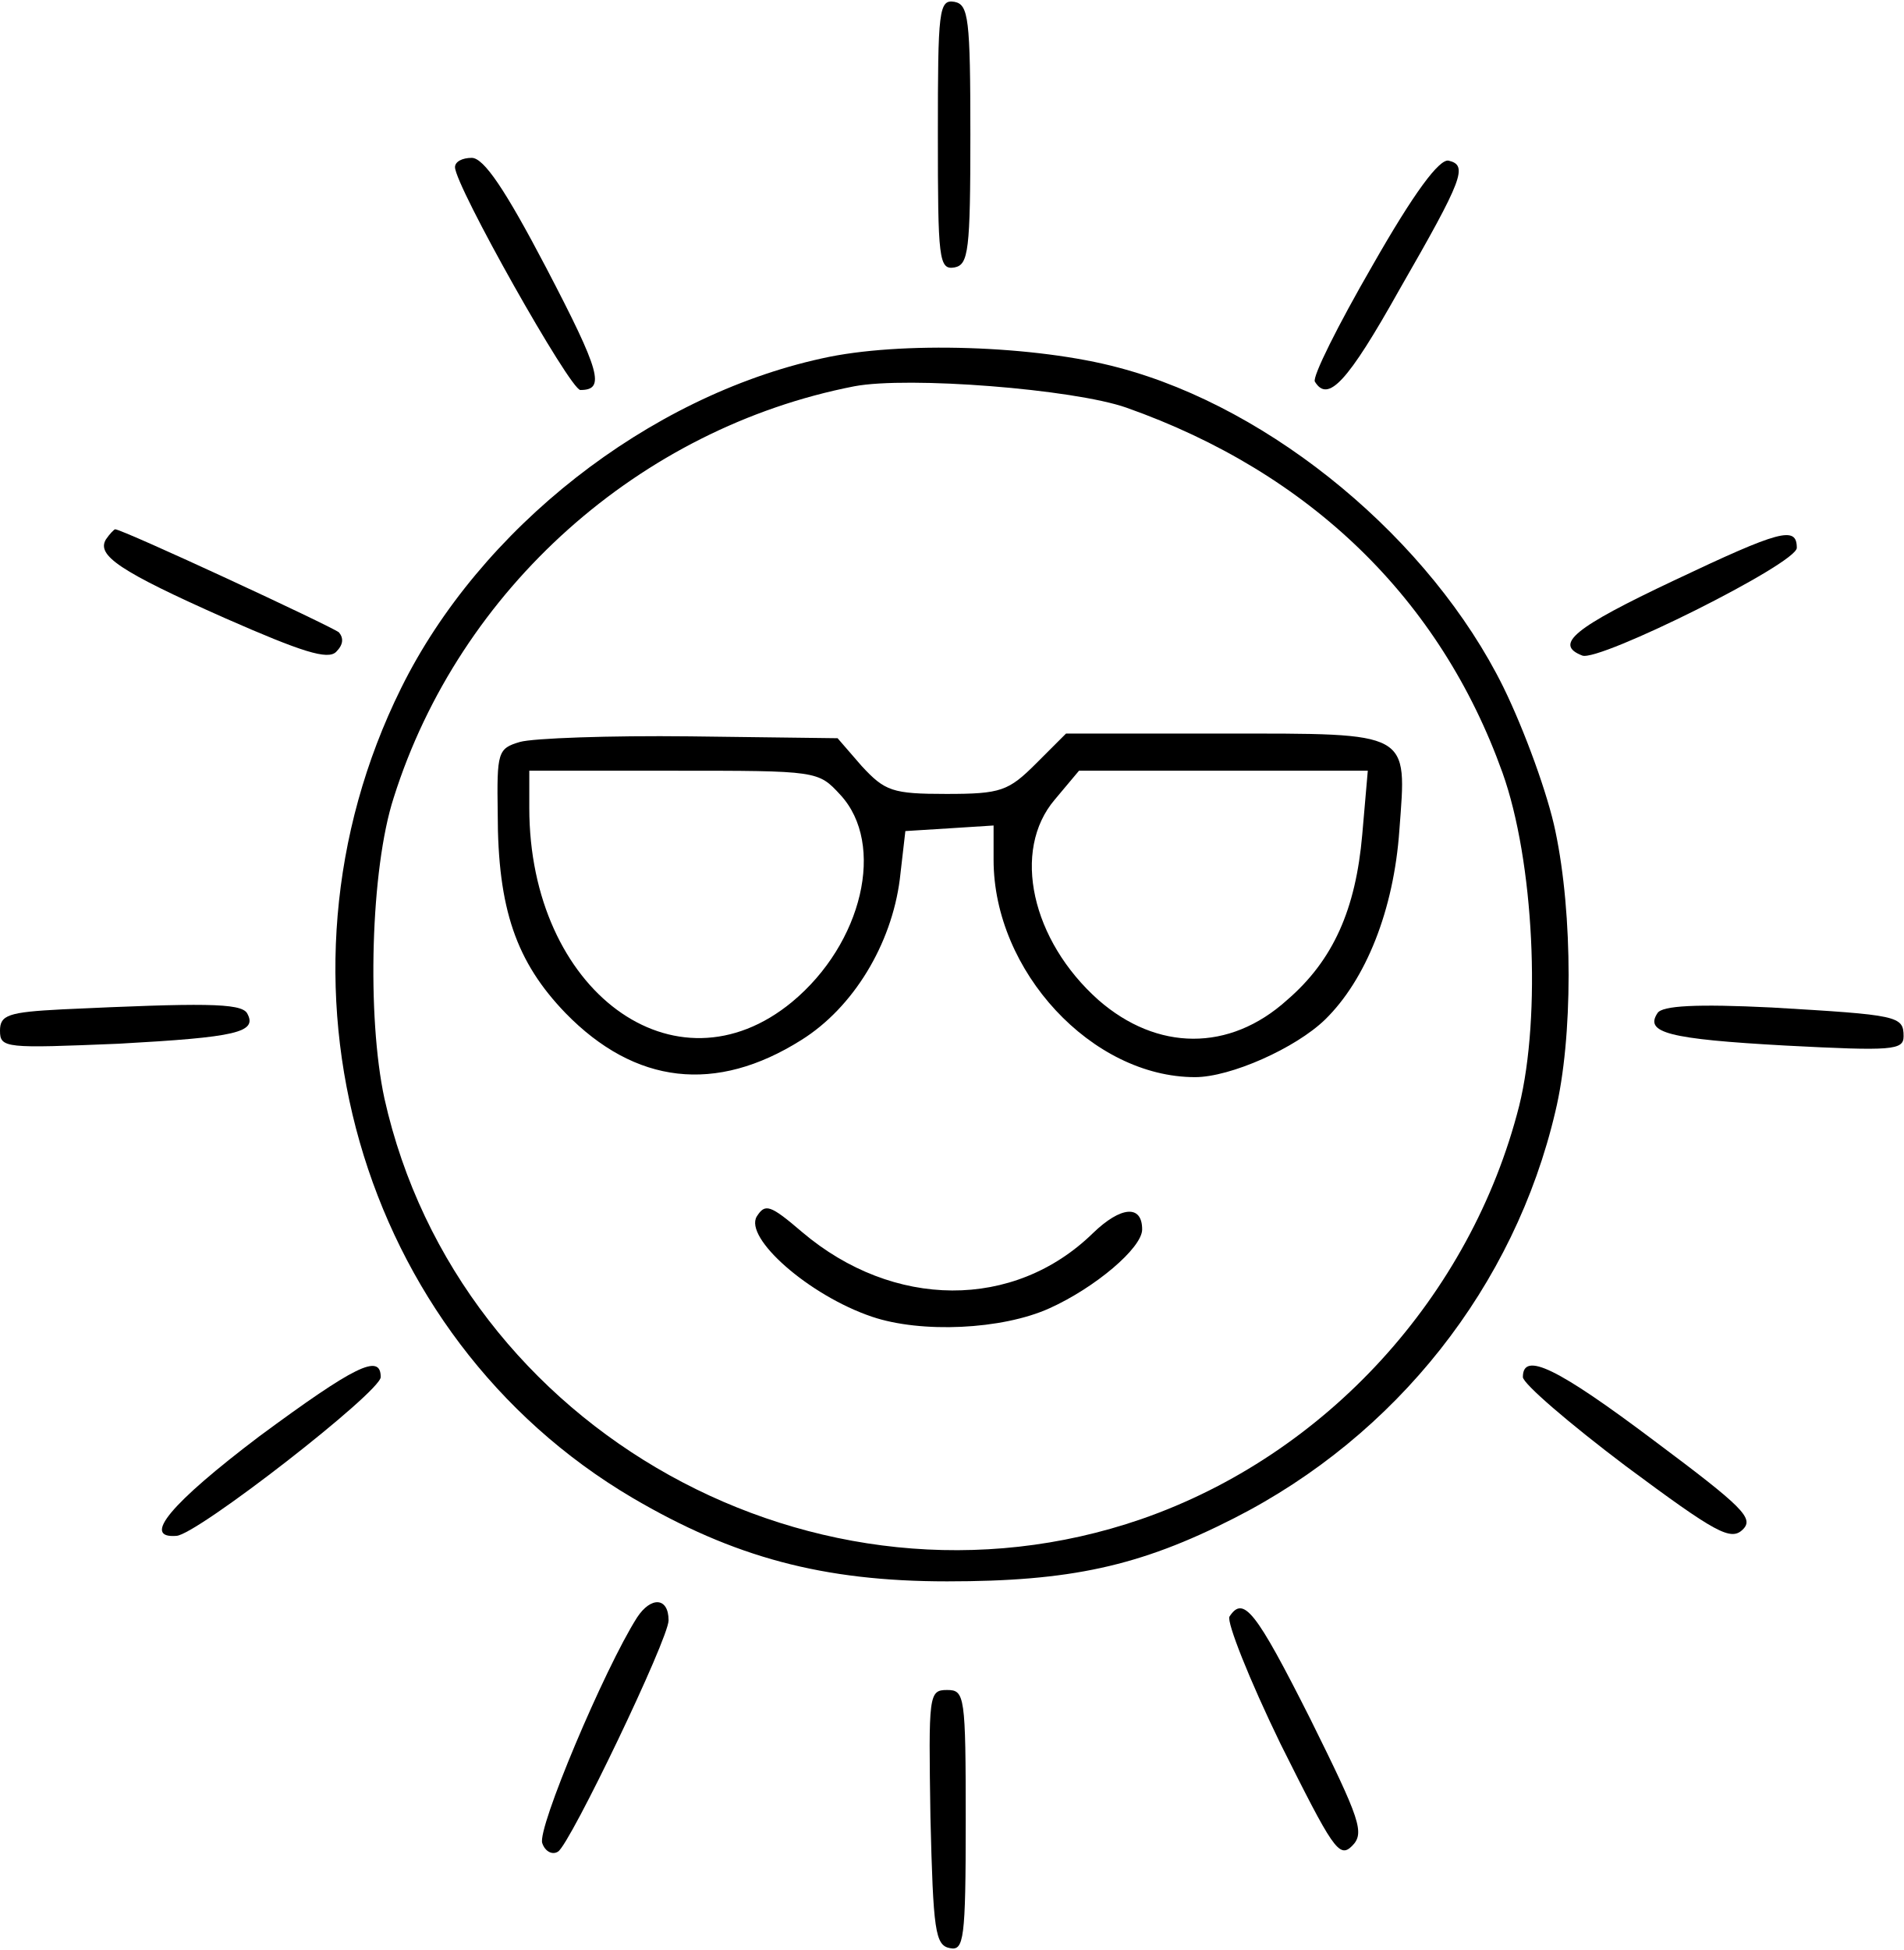
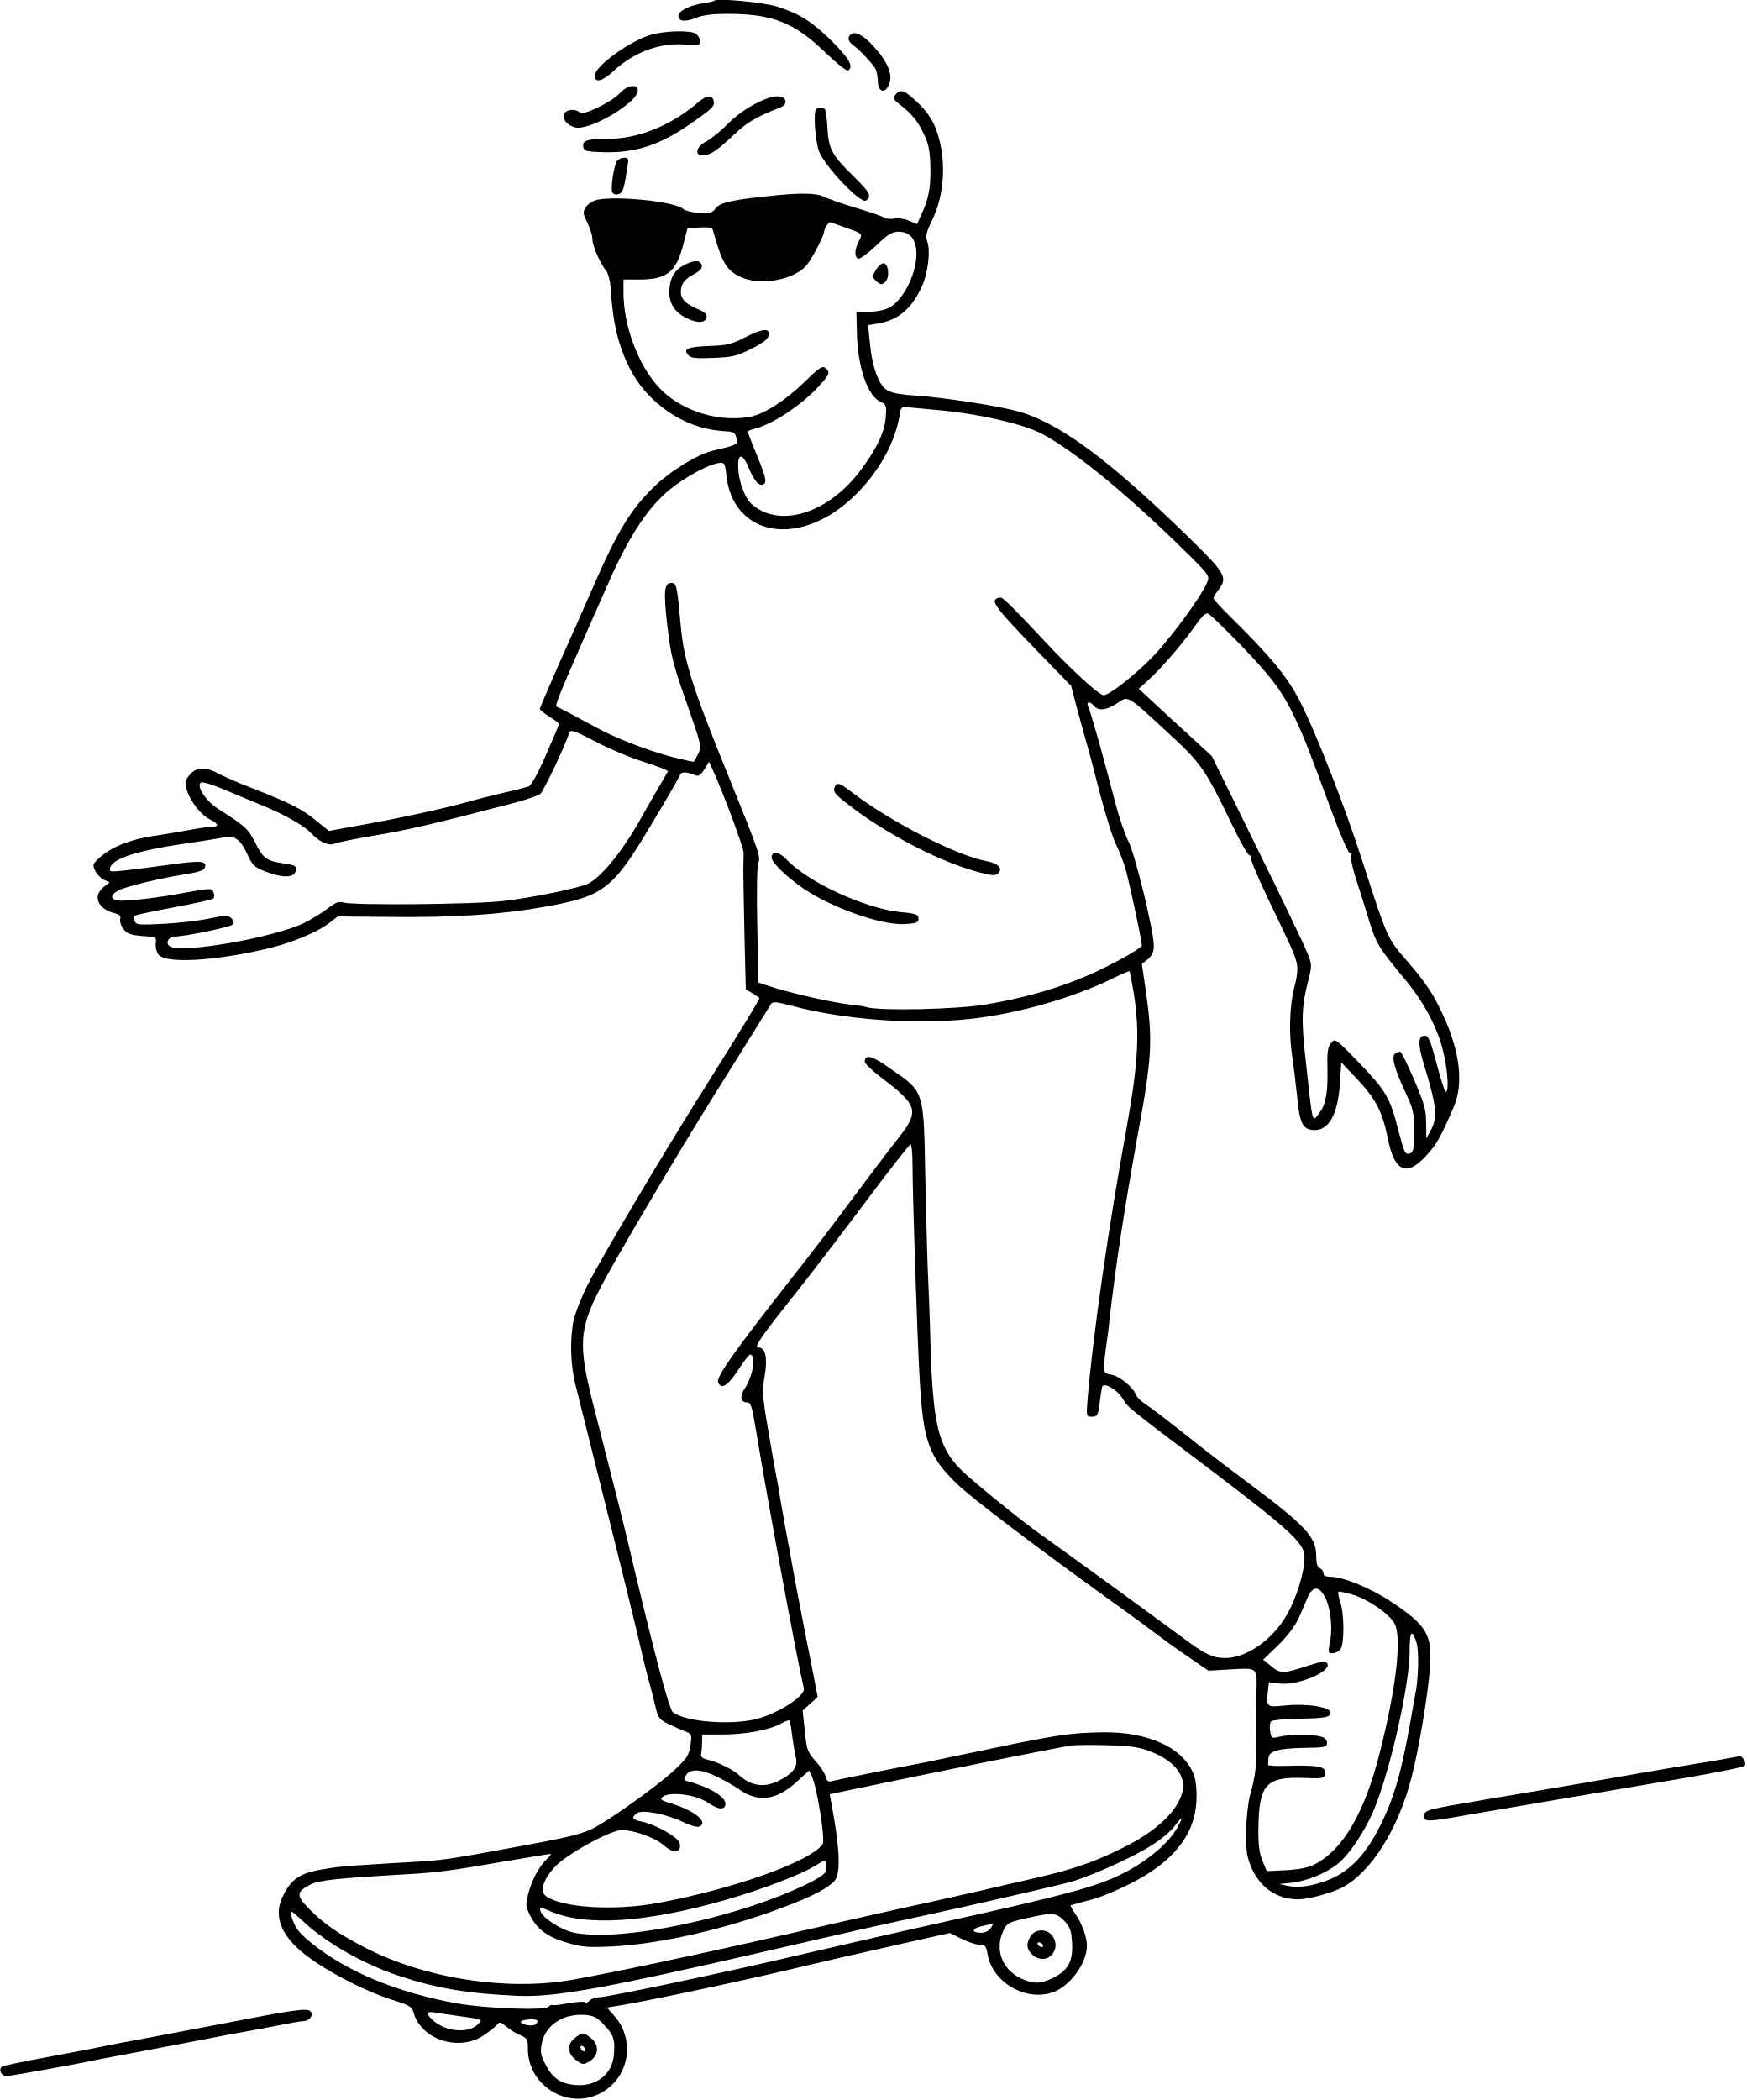
- <svg xmlns="http://www.w3.org/2000/svg" version="1.0" width="205pt" height="210pt" viewBox="0 0 205 210" preserveAspectRatio="xMidYMid meet">
-   <g transform="translate(0,210) scale(0.1,-0.1)" fill="#000000" stroke="none">
-     <path d="M1010 1955 c0 -134 1 -146 18 -143 15 3 17 18 17 143 0 125 -2 140 -17 143 -17 3 -18 -9 -18 -143z" />
-     <path d="M490 1920 c0 -20 124 -240 135 -240 27 0 22 19 -37 132 -44 84 -67 118 -80 118 -10 0 -18 -4 -18 -10z" />
-     <path d="M1478 1814 c-37 -64 -65 -120 -62 -125 14 -23 35 -1 91 99 69 120 74 134 53 139 -10 2 -37 -34 -82 -113z" />
-     <path d="M885 1714 c-187 -41 -368 -183 -453 -355 -156 -315 -46 -698 249 -872 109 -64 205 -90 339 -90 132 0 207 16 309 68 175 89 302 250 346 438 19 79 19 212 0 302 -8 39 -33 108 -56 155 -78 158 -248 300 -414 344 -89 24 -236 29 -320 10z m328 -53 c198 -70 338 -206 405 -393 34 -95 42 -262 18 -359 -52 -205 -208 -376 -407 -445 -348 -120 -735 95 -815 453 -19 88 -15 247 10 324 71 225 265 398 496 443 58 11 236 -3 293 -23z" />
-     <path d="M560 1301 c-24 -7 -25 -11 -24 -77 0 -103 20 -160 73 -215 75 -77 162 -87 254 -29 56 35 97 103 106 173 l6 52 48 3 47 3 0 -37 c0 -120 106 -234 217 -234 38 0 108 31 140 62 44 43 74 118 80 204 8 107 14 104 -189 104 l-170 0 -32 -32 c-30 -30 -38 -33 -97 -33 -58 0 -66 3 -91 30 l-26 30 -159 2 c-87 1 -169 -2 -183 -6z m345 -57 c49 -53 24 -160 -52 -223 -126 -104 -283 12 -283 209 l0 40 155 0 c156 0 156 0 180 -26z m562 -43 c-7 -80 -31 -135 -81 -178 -62 -56 -140 -55 -203 0 -72 64 -94 161 -47 216 l26 31 155 0 156 0 -6 -69z" />
-     <path d="M815 790 c-14 -23 56 -85 124 -108 53 -18 140 -14 191 9 49 22 100 65 100 85 0 27 -23 25 -53 -4 -85 -83 -215 -82 -313 1 -35 30 -40 31 -49 17z" />
-     <path d="M114 1519 c-10 -17 14 -34 129 -85 82 -36 110 -45 119 -36 8 8 8 15 3 21 -9 7 -233 111 -241 111 -1 0 -6 -5 -10 -11z" />
-     <path d="M1803 1475 c-108 -51 -130 -69 -99 -81 18 -7 231 99 231 116 0 24 -18 19 -132 -35z" />
-     <path d="M67 1013 c-58 -3 -67 -6 -67 -23 0 -19 6 -19 128 -14 126 7 150 12 138 33 -7 11 -48 11 -199 4z" />
-     <path d="M1785 1009 c-14 -21 11 -28 138 -35 115 -6 127 -5 127 10 0 22 -6 23 -142 31 -81 4 -118 2 -123 -6z" />
-     <path d="M279 553 c-95 -72 -127 -110 -89 -107 22 1 220 155 220 171 0 26 -28 12 -131 -64z" />
-     <path d="M1640 617 c0 -7 50 -50 111 -96 97 -72 113 -81 126 -68 12 12 0 24 -95 95 -105 79 -142 97 -142 69z" />
-     <path d="M686 358 c-35 -55 -108 -228 -102 -243 3 -9 11 -13 17 -9 13 8 119 229 119 249 0 25 -19 26 -34 3z" />
-     <path d="M1324 359 c-3 -6 21 -67 55 -137 56 -112 63 -124 77 -110 14 14 9 28 -45 137 -59 117 -72 133 -87 110z" />
-     <path d="M1002 143 c3 -122 5 -138 21 -141 15 -3 17 9 17 137 0 135 -1 141 -20 141 -20 0 -20 -5 -18 -137z" />
+ <svg xmlns="http://www.w3.org/2000/svg" version="1.0" width="731pt" height="879pt" viewBox="0 0 731 879" preserveAspectRatio="xMidYMid meet">
+   <g transform="translate(0,879) scale(0.1,-0.1)" fill="#000000" stroke="none">
+     <path d="M2990 8787 c-3 -3 -24 -7 -47 -11 -54 -7 -103 -32 -103 -52 0 -24 27 -27 73 -9 29 12 69 17 133 17 187 0 278 -36 406 -159 48 -46 92 -82 98 -78 25 15 5 50 -68 123 -84 82 -132 113 -227 144 -56 18 -254 37 -265 25z" />
+     <path d="M2727 8645 c-87 -24 -237 -132 -237 -171 0 -33 31 -25 79 19 85 80 199 121 304 110 53 -5 57 -4 57 15 0 12 -9 26 -19 32 -27 14 -125 11 -184 -5z" />
+     <path d="M3553 8634 c-3 -9 3 -21 16 -31 26 -18 82 -77 96 -101 5 -10 9 -33 10 -52 0 -44 29 -54 46 -16 19 40 -4 96 -62 160 -52 58 -93 73 -106 40z" />
+     <path d="M2596 8401 c-37 -39 -155 -96 -169 -82 -17 17 -57 13 -64 -5 -9 -24 9 -47 44 -57 58 -17 263 103 263 154 0 29 -42 24 -74 -10z" />
+     <path d="M3749 8394 c-11 -14 -10 -19 11 -36 58 -45 80 -72 106 -126 23 -48 27 -72 29 -147 1 -87 -8 -130 -42 -202 l-14 -31 -36 15 c-20 8 -47 12 -60 8 -13 -3 -33 -1 -44 5 -11 7 -65 25 -119 41 -54 16 -111 36 -127 44 -33 18 -103 19 -238 4 -155 -16 -203 -28 -220 -52 -12 -17 -23 -20 -67 -18 -29 1 -60 9 -69 17 -33 30 -272 55 -358 38 -18 -4 -39 -17 -48 -30 -14 -22 -13 -27 6 -67 12 -24 21 -54 21 -68 0 -28 34 -106 57 -131 8 -9 17 -41 19 -70 10 -155 32 -245 82 -343 72 -141 223 -245 375 -258 65 -5 62 -4 71 -34 7 -23 1 -26 -99 -49 -61 -14 -172 -81 -239 -144 -105 -100 -159 -187 -271 -445 -29 -66 -89 -202 -134 -302 -44 -100 -81 -186 -81 -190 0 -5 18 -19 40 -33 22 -14 40 -27 40 -31 0 -3 -25 -62 -55 -130 -32 -74 -61 -127 -72 -131 -10 -3 -58 -16 -108 -27 -49 -12 -115 -28 -145 -37 -101 -28 -274 -66 -429 -94 l-154 -28 -56 45 c-59 48 -105 71 -266 134 -55 21 -120 50 -145 63 -53 29 -91 25 -119 -11 -16 -19 -18 -30 -10 -56 13 -48 60 -108 96 -126 37 -18 42 -31 13 -31 -11 0 -55 -6 -97 -14 -43 -8 -110 -19 -150 -25 -95 -14 -171 -44 -219 -85 -36 -31 -38 -35 -26 -60 6 -14 23 -31 36 -38 l25 -11 -24 -19 c-49 -38 -26 -94 47 -111 19 -5 25 -12 21 -25 -2 -10 4 -29 15 -42 15 -19 31 -24 79 -28 57 -4 59 -5 55 -31 -2 -14 3 -35 11 -46 30 -40 241 -28 467 27 97 24 198 66 249 105 l35 27 220 -2 c274 -3 467 10 655 44 241 44 278 73 443 352 60 99 111 188 114 197 7 16 24 16 68 -1 10 -4 22 5 35 26 l19 32 15 -33 c44 -95 130 -327 130 -349 0 -14 -1 -36 -1 -50 -1 -14 1 -137 4 -273 l6 -248 27 -16 c14 -10 28 -18 30 -19 4 -3 -65 -116 -246 -404 -165 -263 -418 -689 -473 -798 -27 -54 -53 -121 -59 -150 -16 -79 -13 -188 9 -272 107 -425 215 -858 250 -1005 23 -99 48 -202 56 -230 8 -27 20 -75 27 -105 12 -51 16 -57 57 -77 25 -12 57 -26 71 -31 25 -10 26 -13 19 -59 -7 -43 -15 -54 -71 -106 -68 -62 -246 -190 -323 -233 -54 -30 -100 -42 -364 -90 -255 -47 -282 -51 -410 -58 -255 -15 -291 -17 -357 -28 -111 -17 -147 -41 -185 -124 -30 -68 -8 -139 64 -207 79 -75 269 -178 405 -220 64 -20 76 -27 82 -50 30 -112 185 -165 290 -99 24 16 50 36 58 45 12 16 15 15 41 -6 15 -13 41 -29 59 -36 28 -12 31 -18 31 -57 0 -159 176 -261 312 -181 112 65 137 216 53 315 l-34 39 67 11 c126 21 547 111 757 162 66 16 231 54 366 84 l245 55 49 -24 c27 -14 61 -25 75 -25 24 0 28 -5 34 -38 18 -117 157 -200 271 -162 73 24 145 122 145 196 0 35 -20 91 -46 129 -14 21 -24 39 -22 40 2 1 35 10 73 20 72 17 199 76 270 125 115 79 176 173 183 285 3 43 -1 87 -8 109 -38 117 -190 189 -388 185 -129 -2 -184 -10 -472 -70 -134 -28 -253 -53 -263 -55 -118 -22 -386 -76 -398 -80 -12 -3 -19 3 -23 21 -4 14 -23 43 -43 65 -33 37 -36 47 -44 125 l-9 85 32 29 31 28 -21 109 c-41 205 -84 429 -92 479 -5 28 -16 88 -25 135 -8 47 -18 101 -21 120 -2 19 -9 55 -14 80 -5 25 -21 114 -35 199 -24 139 -25 161 -14 222 13 75 4 119 -27 119 -20 0 13 47 171 245 61 77 189 245 285 373 95 127 177 232 182 232 4 0 8 -37 8 -82 0 -124 19 -709 30 -903 15 -258 37 -321 157 -437 65 -62 329 -262 643 -488 80 -57 172 -125 205 -150 33 -25 92 -67 132 -94 l72 -49 83 5 c125 7 120 11 118 -90 -1 -48 -2 -134 -1 -192 2 -119 -2 -158 -26 -244 -9 -35 -16 -101 -17 -156 0 -79 4 -104 23 -148 38 -85 108 -132 196 -132 42 0 138 26 183 49 121 63 236 245 292 465 30 116 69 351 76 456 10 139 -13 177 -166 278 -85 56 -198 102 -251 102 -19 0 -29 5 -29 15 0 9 -7 18 -15 21 -10 4 -15 20 -15 51 0 79 -44 127 -283 305 -73 54 -154 116 -182 138 -155 123 -223 175 -252 194 -18 12 -35 29 -38 38 -10 30 -68 78 -102 84 -37 7 -37 5 -23 114 6 41 13 95 15 120 27 233 61 455 116 760 63 341 66 405 33 630 l-14 95 25 20 c18 15 25 30 25 57 0 62 -80 389 -107 438 -13 25 -37 95 -53 155 -53 205 -101 375 -115 408 -9 21 8 23 25 2 18 -22 52 -18 96 11 48 33 40 37 210 -120 144 -132 158 -153 274 -393 33 -68 64 -123 70 -123 6 0 9 -4 6 -9 -3 -5 28 -80 70 -168 109 -227 112 -234 122 -273 6 -25 3 -54 -10 -104 -20 -77 -23 -196 -8 -291 5 -33 14 -107 20 -164 11 -117 24 -141 75 -141 59 0 96 69 104 194 l6 89 70 -74 c75 -80 103 -135 125 -246 28 -138 78 -160 160 -71 44 48 59 74 115 203 43 98 27 234 -45 388 -42 91 -71 134 -163 240 -67 77 -74 93 -167 382 -78 245 -202 562 -272 697 -52 99 -121 182 -285 344 -40 39 -73 75 -73 80 0 5 9 20 20 34 41 52 32 69 -127 224 -336 327 -544 480 -718 526 -94 24 -302 56 -430 65 -63 4 -98 12 -115 24 -33 24 -59 97 -68 192 l-8 78 41 7 c86 14 143 63 185 157 25 56 36 147 22 185 -8 25 -5 38 19 88 55 111 62 260 19 379 -16 43 -37 75 -76 113 -57 55 -74 62 -95 36z m-214 -555 c79 -28 77 -26 60 -59 -18 -35 -19 -67 -2 -73 6 -2 40 22 74 54 50 49 67 59 96 59 44 0 69 -28 73 -80 6 -83 -49 -200 -110 -236 -20 -11 -51 -18 -86 -19 l-55 0 2 -84 c3 -147 44 -268 99 -293 24 -11 26 -16 22 -63 -5 -65 -36 -130 -105 -223 -133 -179 -336 -244 -453 -145 -33 27 -60 102 -60 165 0 54 21 48 46 -14 24 -58 47 -79 65 -61 8 8 1 37 -30 111 -23 56 -41 103 -41 105 0 3 12 8 28 12 75 19 190 94 265 173 51 56 54 63 32 82 -12 10 -27 0 -85 -57 -85 -82 -176 -140 -237 -149 -139 -21 -290 31 -378 128 -85 94 -144 255 -145 391 l0 57 65 0 c118 0 156 31 186 149 l17 66 51 3 c36 2 52 -1 55 -10 39 -141 57 -170 120 -199 58 -26 159 -20 223 14 40 20 54 37 85 93 21 38 38 76 38 85 0 11 18 39 25 39 0 0 28 -9 60 -21z m375 -764 c176 -14 376 -59 456 -103 131 -71 332 -234 559 -454 137 -133 140 -137 129 -164 -19 -52 -147 -227 -224 -308 -74 -78 -186 -166 -210 -166 -21 0 -154 124 -288 270 -69 74 -132 137 -140 138 -8 2 -19 -1 -25 -7 -14 -14 18 -54 180 -221 l137 -141 28 -107 c16 -59 33 -120 38 -137 5 -16 29 -106 53 -200 24 -93 55 -192 69 -220 14 -27 33 -77 42 -110 17 -65 66 -293 66 -311 0 -16 -170 -107 -275 -147 -122 -47 -239 -78 -381 -102 -124 -20 -437 -27 -494 -11 -8 3 -40 8 -70 11 -75 9 -219 41 -310 68 l-75 24 -5 239 c-3 134 -1 249 4 261 11 27 7 39 -126 368 -150 368 -185 481 -198 624 -16 174 -18 181 -40 181 -30 0 -33 -35 -16 -183 14 -119 23 -157 80 -318 62 -177 64 -185 49 -214 -9 -16 -17 -31 -18 -33 -2 -2 -40 7 -86 18 -107 28 -242 80 -327 127 -98 53 -150 81 -162 85 -9 3 19 70 159 387 23 52 51 115 62 140 83 188 163 309 253 382 65 53 165 107 206 111 23 3 25 -1 31 -53 22 -204 210 -284 411 -177 152 81 286 263 313 425 6 40 8 42 38 38 18 -2 66 -6 107 -10z m1286 -987 c129 -134 176 -197 228 -310 36 -77 43 -94 151 -385 39 -105 72 -180 78 -176 6 3 7 1 3 -6 -4 -6 4 -46 17 -89 14 -42 39 -122 56 -178 32 -104 41 -119 148 -248 80 -95 138 -201 163 -301 20 -78 27 -175 12 -175 -4 0 -21 53 -38 118 -26 98 -34 117 -50 117 -28 0 -29 -35 -4 -118 54 -176 59 -223 30 -277 l-19 -35 -1 65 c0 55 -8 82 -50 180 -27 63 -53 116 -57 117 -5 2 -14 -1 -22 -6 -18 -12 -5 -62 45 -169 30 -64 34 -82 34 -158 0 -67 -3 -86 -15 -91 -23 -8 -25 -4 -52 99 -34 134 -53 165 -164 280 -99 102 -100 103 -117 82 -14 -16 -17 -38 -15 -112 2 -101 -8 -148 -36 -184 -29 -35 -25 -53 -56 232 -18 158 -16 219 11 323 17 68 17 69 -6 125 -13 32 -107 228 -210 437 l-187 380 -99 91 c-55 50 -123 113 -153 141 l-54 50 43 39 c52 47 140 149 195 227 31 43 43 54 55 47 9 -5 70 -64 136 -132z m-2498 -488 c56 -18 100 -35 98 -39 -2 -3 -23 -40 -47 -81 -24 -41 -50 -87 -59 -103 -78 -142 -168 -254 -226 -285 -35 -18 -237 -60 -354 -73 -123 -15 -626 -19 -671 -7 -21 6 -34 1 -65 -23 -22 -17 -65 -44 -96 -60 -123 -62 -518 -132 -567 -100 -20 13 -6 41 21 41 41 0 231 39 242 50 7 7 5 15 -5 26 -15 14 -23 14 -95 -1 -43 -9 -130 -19 -191 -22 -100 -5 -113 -4 -119 11 -4 9 -4 20 0 23 3 3 77 19 163 35 87 16 162 33 166 37 4 4 5 16 1 25 -7 20 -14 19 -139 -4 -84 -16 -192 -29 -242 -30 -51 0 -59 21 -15 44 32 16 176 51 280 67 47 7 75 16 79 26 11 28 -12 32 -122 17 -230 -31 -268 -35 -273 -29 -4 3 -2 14 4 23 20 32 125 64 289 88 88 13 172 26 187 30 40 8 66 -11 93 -71 23 -49 29 -55 82 -75 70 -26 117 -24 121 6 3 19 -3 23 -44 29 -78 11 -91 20 -124 85 -31 61 -44 73 -155 143 -52 33 -93 93 -75 111 5 5 41 -5 92 -26 46 -20 115 -48 153 -64 94 -37 186 -88 216 -120 37 -39 74 -56 101 -45 13 6 91 21 173 35 135 23 224 43 565 132 58 15 112 33 122 41 14 12 102 197 121 255 6 16 19 11 110 -36 57 -30 149 -69 205 -86z m2048 -966 c26 -164 19 -294 -30 -566 -76 -415 -140 -862 -163 -1132 -6 -72 -5 -76 15 -76 27 0 30 6 37 71 4 29 8 56 11 58 12 12 61 -18 81 -49 31 -47 -8 -16 398 -323 280 -212 354 -279 364 -327 9 -43 -17 -150 -59 -235 -56 -116 -174 -205 -271 -205 -53 0 -89 18 -179 86 -59 44 -516 377 -589 428 -84 59 -291 227 -339 275 -94 94 -117 191 -127 531 -3 118 -8 244 -10 280 -2 36 -7 211 -11 390 -8 399 0 375 -157 484 -65 47 -97 54 -97 22 0 -8 34 -40 75 -71 147 -111 154 -137 67 -247 -32 -40 -118 -154 -192 -253 -73 -99 -190 -252 -260 -340 -233 -297 -312 -408 -304 -430 14 -35 42 -16 93 64 18 28 37 51 41 51 27 0 12 -91 -23 -143 -21 -31 -17 -57 10 -57 16 0 21 -17 36 -107 54 -325 168 -941 202 -1090 7 -32 -110 -107 -201 -129 -110 -26 -294 -11 -347 29 -16 11 -83 265 -187 707 -22 92 -54 220 -146 579 -64 250 -60 317 28 488 59 115 331 575 477 808 38 61 106 169 150 240 45 72 85 136 89 143 7 10 23 9 83 -7 217 -59 513 -81 749 -56 202 22 433 88 605 173 33 16 61 28 63 27 2 -2 10 -43 18 -91z m805 -2538 c22 -50 28 -131 15 -188 -7 -34 -6 -38 12 -38 11 0 26 7 33 16 17 21 17 146 0 197 -7 21 -11 41 -8 44 3 3 32 -3 63 -13 64 -20 152 -81 172 -120 31 -59 7 -270 -63 -544 -63 -248 -152 -401 -270 -463 -27 -14 -65 -22 -121 -25 l-81 -4 -18 43 c-13 32 -18 68 -17 134 2 185 31 218 187 213 85 -3 90 -2 93 18 4 29 -28 36 -148 33 -52 -2 -94 0 -92 4 1 4 2 16 2 27 0 30 41 42 150 44 87 1 95 3 95 21 0 12 -9 22 -25 26 -36 10 -129 10 -172 0 -35 -8 -36 -8 -41 23 -3 17 -1 35 4 41 5 5 58 10 118 11 108 2 131 6 131 25 0 24 -99 40 -194 30 -73 -8 -76 -5 -68 61 l4 37 47 -6 c79 -9 226 56 195 87 -8 8 -33 3 -87 -15 -95 -31 -108 -31 -147 2 l-32 26 63 61 c40 39 71 81 87 116 13 30 30 70 38 88 22 47 50 43 75 -12z m379 -182 c11 -33 8 -157 -6 -219 -2 -11 -6 -33 -9 -50 -42 -248 -73 -364 -129 -480 -66 -138 -137 -212 -236 -248 -66 -23 -115 -30 -157 -21 l-38 8 57 6 c61 8 134 37 185 76 50 38 121 144 159 240 67 167 145 516 145 652 0 86 9 97 29 36z m-2615 -381 c4 -32 11 -73 15 -91 11 -41 -2 -65 -47 -93 -71 -44 -132 -41 -188 10 -26 24 -92 57 -132 65 -22 5 -30 12 -28 24 2 9 4 32 4 50 l1 32 88 0 c90 0 194 19 240 45 15 8 30 14 34 15 4 0 10 -26 13 -57z m1498 -73 c104 -39 155 -105 136 -174 -23 -80 -109 -161 -244 -228 -121 -61 -208 -91 -367 -128 -73 -17 -180 -41 -238 -55 -58 -13 -197 -45 -310 -69 -113 -25 -351 -79 -530 -120 -332 -76 -691 -152 -860 -182 -279 -50 -627 5 -880 138 -111 58 -168 99 -230 162 -51 53 -49 68 12 99 34 17 118 26 403 42 134 8 190 16 415 55 96 16 179 30 184 30 5 0 -3 -11 -17 -24 -31 -29 -62 -88 -77 -148 -10 -40 -9 -50 9 -85 29 -58 72 -90 153 -114 63 -19 85 -21 197 -16 199 11 470 73 706 162 127 48 189 80 219 113 26 30 22 132 -12 315 -5 26 -9 47 -8 47 0 0 35 7 76 16 426 89 856 175 935 188 17 2 84 3 150 1 94 -2 133 -8 178 -25z m-1815 -105 c29 -14 72 -38 95 -54 79 -57 157 -47 240 29 l54 49 12 -25 c22 -49 56 -264 45 -282 -45 -72 -376 -190 -694 -248 -181 -33 -398 -19 -464 29 -27 20 -14 66 35 121 46 52 234 156 282 156 50 0 137 -31 172 -61 18 -16 40 -29 49 -29 24 0 31 28 12 49 -24 26 -105 68 -148 76 -41 8 -46 16 -23 35 21 17 123 -2 193 -36 29 -14 59 -23 67 -20 44 16 -13 65 -111 96 -47 14 -53 18 -40 29 28 23 137 10 185 -22 42 -28 66 -34 75 -18 19 31 -53 79 -162 107 -10 3 -10 7 0 24 17 27 60 26 126 -5z m1930 -216 c-37 -66 -131 -144 -236 -195 -106 -52 -232 -86 -737 -198 -270 -60 -372 -84 -640 -146 -308 -72 -773 -170 -808 -170 -14 0 -33 -7 -41 -16 -9 -8 -16 -11 -16 -6 0 5 -29 4 -70 -3 -38 -7 -70 -10 -70 -7 0 2 -7 -1 -15 -8 -19 -16 -259 -7 -380 14 -251 45 -463 133 -610 252 -57 46 -71 66 -86 116 -7 27 -4 25 51 -25 96 -90 256 -180 402 -228 158 -52 289 -74 498 -83 156 -6 358 30 1090 199 341 79 410 94 645 145 166 36 397 89 555 127 85 20 277 105 361 159 37 23 79 58 94 78 36 47 41 46 13 -5z m-1472 -184 c-3 -8 -31 -28 -64 -44 -288 -145 -794 -253 -992 -210 -54 12 -133 64 -138 92 -3 15 1 15 40 -2 149 -66 406 -49 744 49 145 42 305 103 362 138 44 27 47 28 50 10 2 -11 1 -26 -2 -33z m999 -205 c25 -26 30 -40 33 -93 4 -77 -17 -115 -80 -146 -54 -26 -81 -26 -134 -2 -74 34 -108 113 -79 187 18 46 20 48 135 72 77 17 94 14 125 -18z m-307 -30 c-8 -12 -24 -20 -40 -20 -44 0 -42 18 4 28 24 6 44 10 46 11 1 1 -3 -8 -10 -19z m-2210 -371 c83 -12 83 -12 64 -31 -40 -41 -136 -33 -189 15 -32 29 -29 40 10 33 17 -3 69 -11 115 -17z m594 -38 c37 -39 43 -59 38 -121 -6 -82 -75 -136 -163 -127 -61 5 -96 30 -125 89 -20 39 -21 51 -13 89 17 75 91 122 181 115 37 -3 51 -11 82 -45z m-282 20 c0 -16 -20 -23 -46 -17 -35 9 -30 21 11 23 19 2 35 -1 35 -6z" />
+     <path d="M2875 7686 c-45 -20 -67 -50 -72 -99 -7 -58 16 -101 68 -127 46 -24 82 -23 87 2 2 12 -8 22 -34 33 -53 22 -74 43 -74 74 1 33 16 54 58 75 21 11 32 23 30 34 -4 22 -26 25 -63 8z" />
+     <path d="M3667 7661 c-16 -27 -16 -31 -1 -45 19 -20 28 -20 43 -2 16 20 10 70 -9 74 -9 1 -23 -11 -33 -27z" />
+     <path d="M3115 7376 c-50 -26 -73 -32 -145 -34 -92 -4 -111 -12 -90 -37 12 -14 30 -16 105 -13 80 3 99 7 160 38 52 26 71 41 73 58 5 31 -27 27 -103 -12z" />
+     <path d="M3494 5495 c-8 -21 1 -31 88 -96 152 -112 360 -218 509 -258 63 -17 76 -18 88 -6 20 20 0 41 -47 50 -129 24 -403 164 -570 292 -48 37 -60 40 -68 18z" />
+     <path d="M3230 5201 c0 -21 61 -80 133 -130 117 -80 326 -154 423 -149 51 3 59 6 59 23 0 17 -9 21 -73 27 -152 15 -392 126 -481 222 -29 31 -61 35 -61 7z" />
+     <path d="M4316 688 c-21 -30 -20 -54 4 -78 25 -25 62 -26 83 -2 35 38 8 102 -43 102 -18 0 -34 -8 -44 -22z m49 -38 c3 -5 2 -10 -4 -10 -5 0 -13 5 -16 10 -3 6 -2 10 4 10 5 0 13 -4 16 -10z" />
+     <path d="M2406 259 c-34 -27 -32 -64 7 -93 26 -19 29 -19 55 -4 39 24 42 69 6 97 -33 26 -35 26 -68 0z m44 -50 c0 -6 -4 -7 -10 -4 -5 3 -10 11 -10 16 0 6 5 7 10 4 6 -3 10 -11 10 -16z" />
+     <path d="M2923 8362 c-113 -97 -251 -153 -376 -153 -90 0 -111 -7 -105 -35 3 -16 14 -19 83 -21 134 -4 235 29 363 117 93 65 104 75 100 96 -5 28 -29 27 -65 -4z" />
+     <path d="M3220 8381 c-58 -19 -128 -63 -175 -111 -27 -28 -67 -60 -87 -71 -43 -22 -53 -59 -17 -59 32 0 59 18 129 84 58 55 91 74 193 115 19 7 27 17 25 29 -4 19 -31 24 -68 13z" />
+     <path d="M3417 8333 c-13 -12 -5 -128 11 -175 23 -63 177 -225 198 -207 24 19 17 32 -56 104 -88 87 -101 111 -106 198 -2 38 -7 73 -10 78 -6 11 -28 12 -37 2z" />
+     <path d="M2581 8113 c-12 -24 -25 -109 -18 -127 4 -9 14 -12 26 -9 15 4 22 19 30 67 6 35 11 68 11 74 0 19 -38 14 -49 -5z" />
+     <path d="M7170 1419 c-58 -9 -150 -25 -205 -34 -55 -9 -134 -23 -175 -30 -90 -16 -241 -42 -575 -98 -237 -40 -250 -43 -253 -64 -4 -27 10 -28 98 -14 30 5 215 37 410 70 195 33 460 78 589 100 128 22 238 44 244 50 10 10 -8 43 -22 40 -3 -1 -53 -10 -111 -20z" />
+     <path d="M955 324 c-154 -29 -332 -63 -395 -75 -63 -11 -144 -27 -180 -35 -36 -7 -131 -25 -212 -40 -80 -15 -152 -30 -159 -34 -17 -11 -4 -40 18 -40 16 0 308 53 358 64 11 3 81 16 155 30 74 14 205 39 290 55 85 17 171 33 190 36 19 3 79 15 134 25 54 11 106 20 115 20 23 0 41 19 34 36 -8 21 -44 17 -348 -42z" />
  </g>
</svg>
